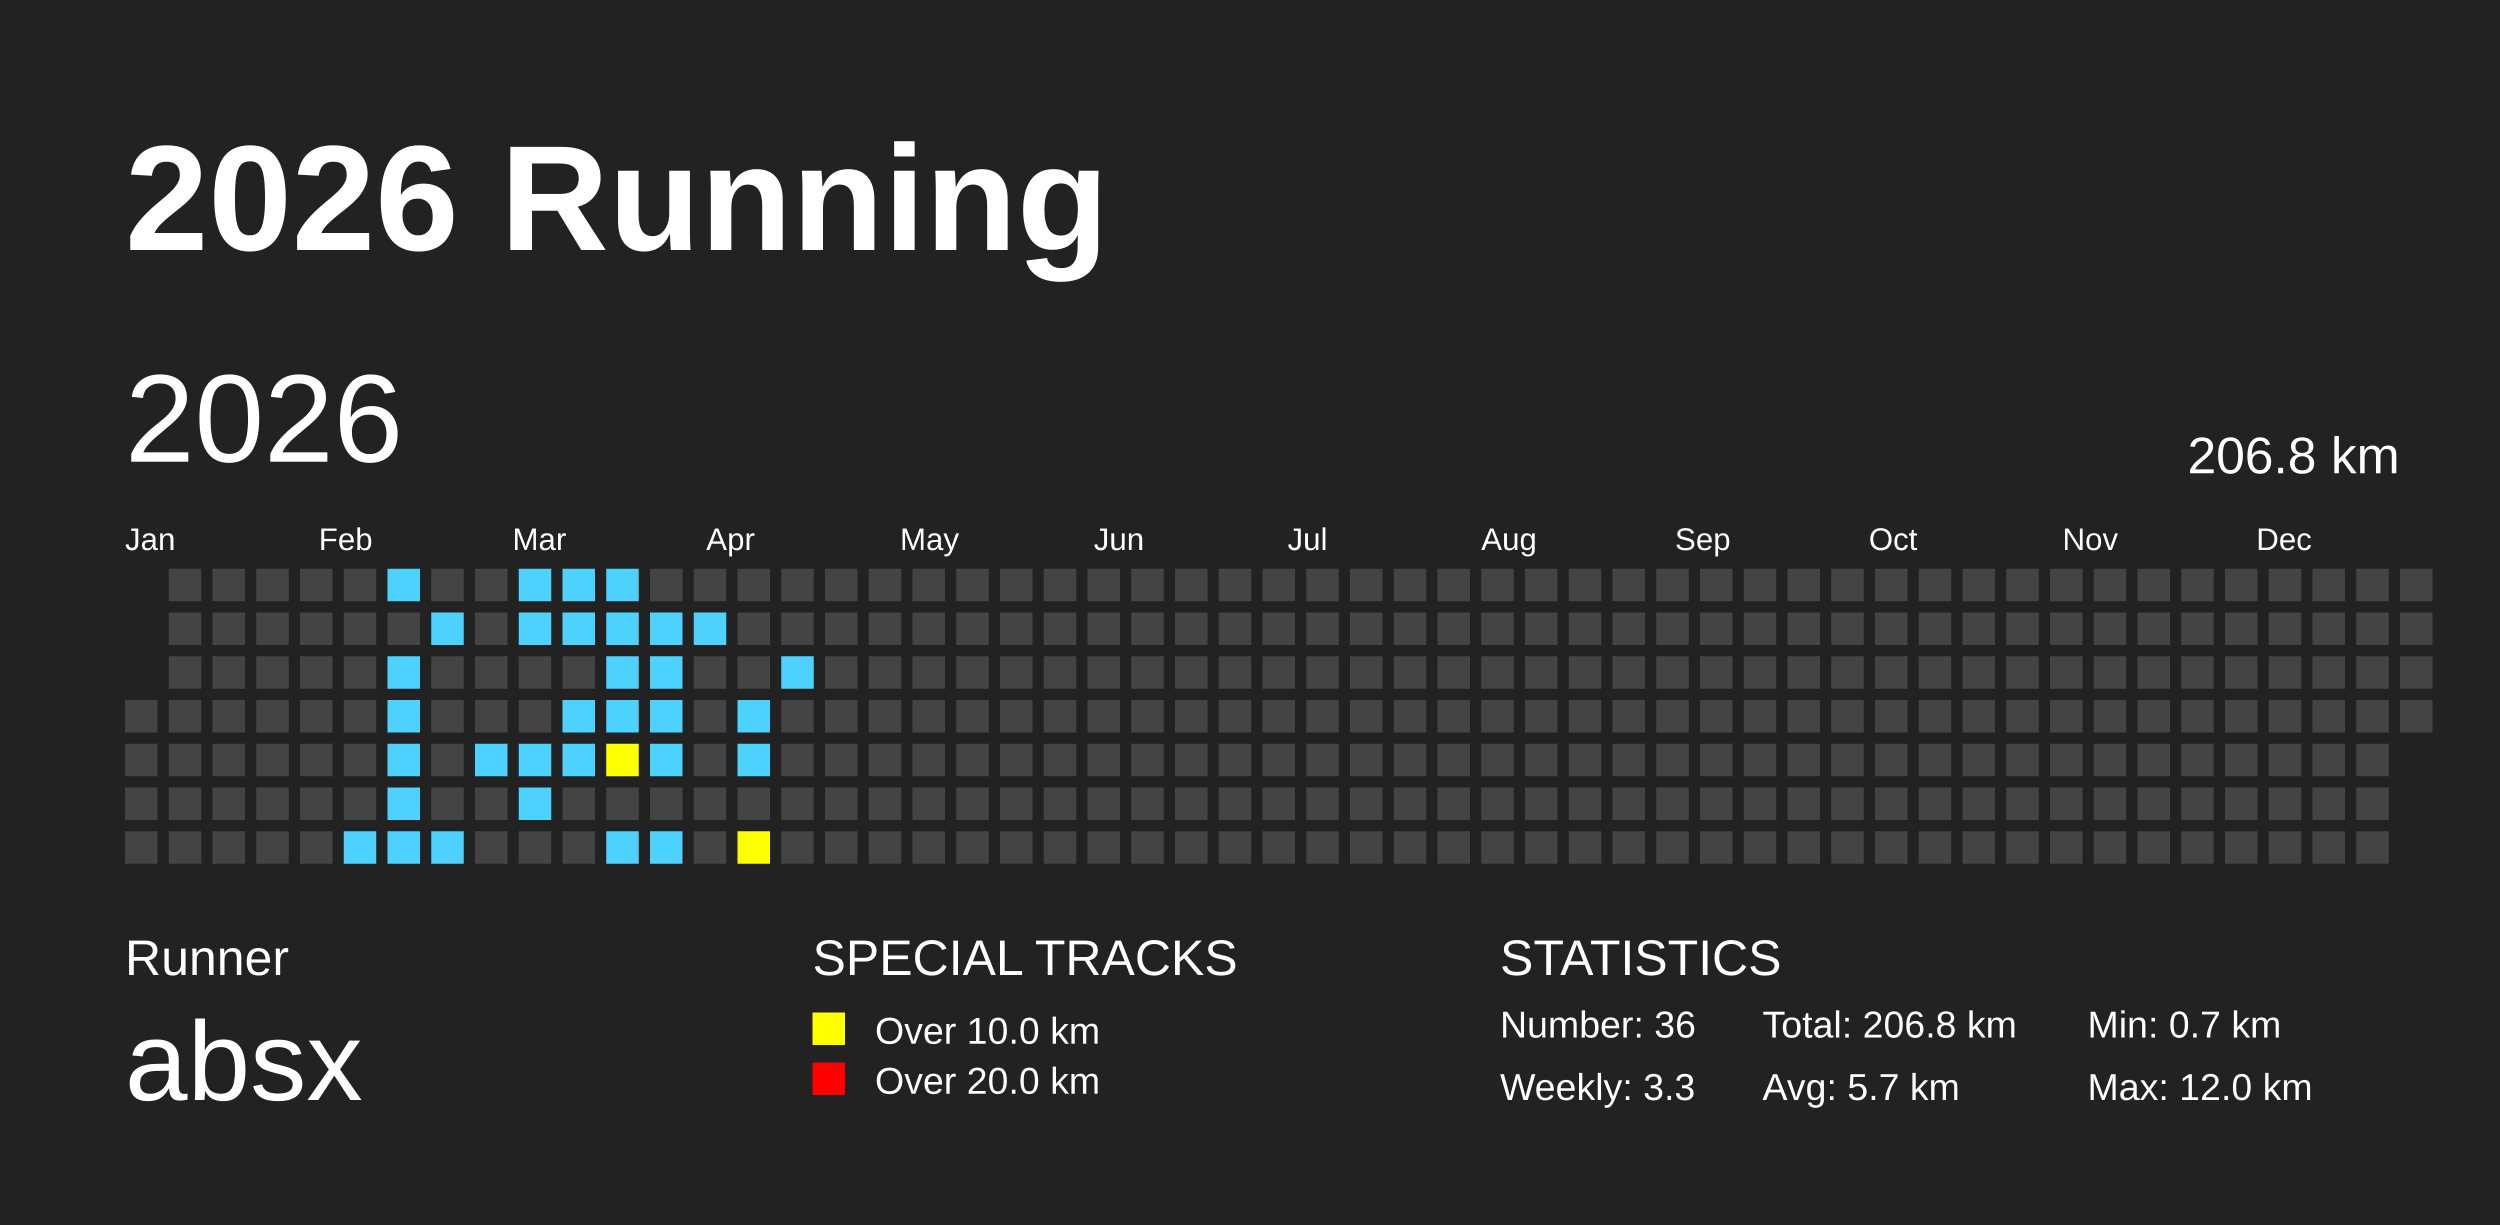
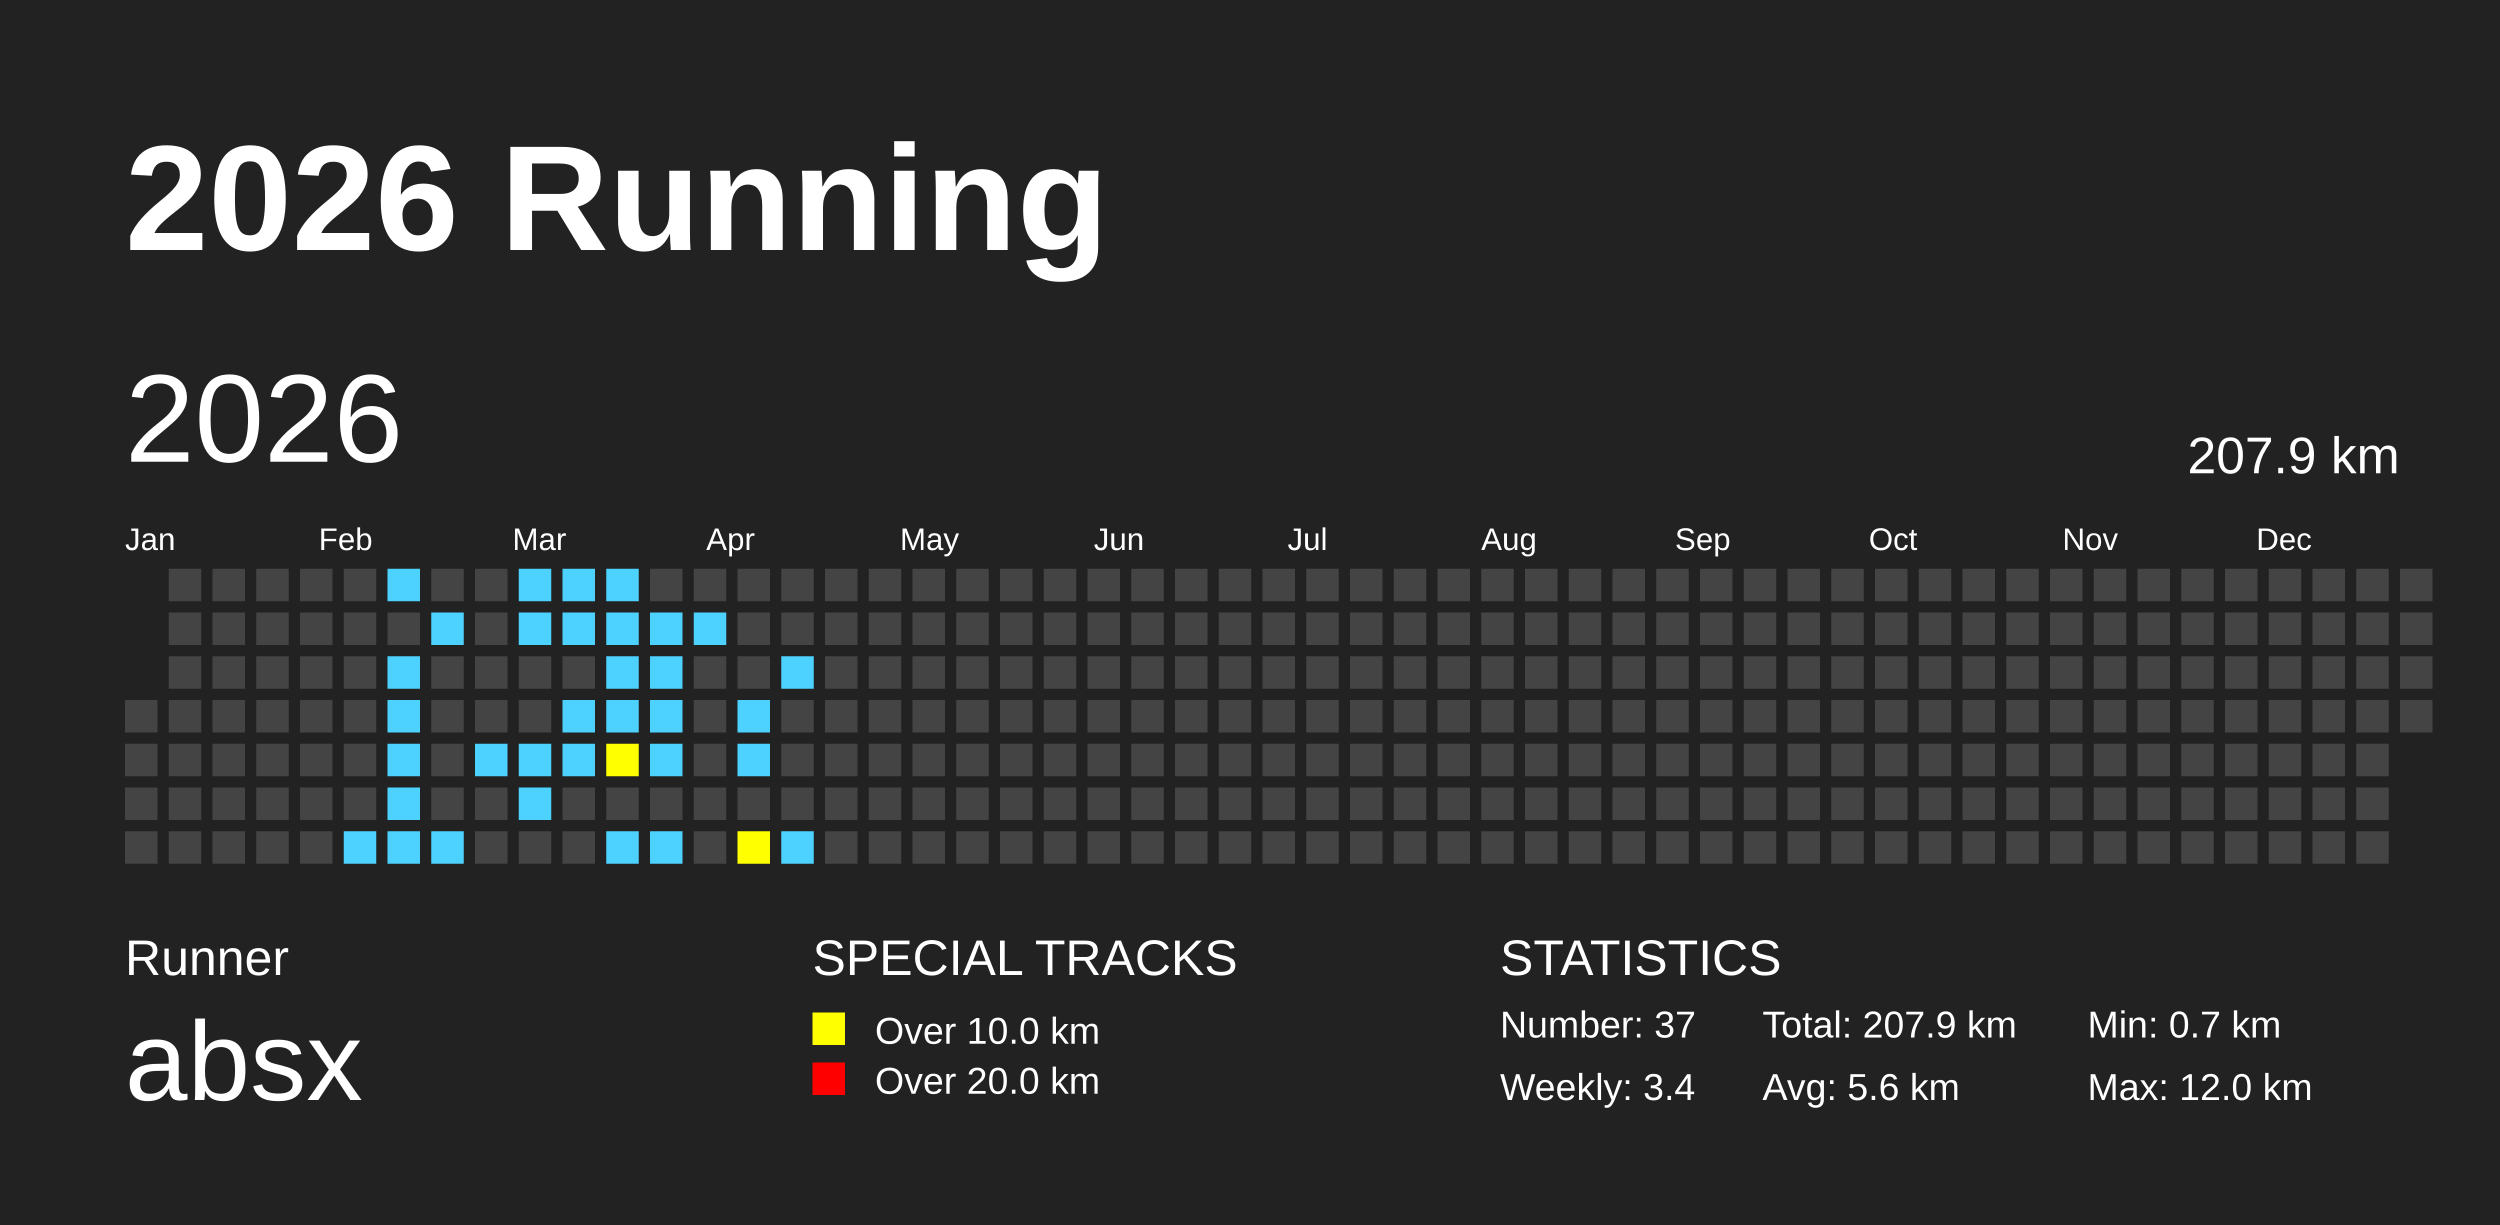
<svg xmlns="http://www.w3.org/2000/svg" baseProfile="full" height="98mm" version="1.1" viewBox="0,0,200,98" width="200mm">
  <defs />
  <rect fill="#222222" height="98" width="200" x="0" y="0" />
  <text fill="#FFFFFF" style="font-size:12px; font-family:Arial; font-weight:bold;" x="10" y="20">2026 Running</text>
  <text fill="#FFFFFF" style="font-size:4px; font-family:Arial" x="10" y="78">Runner</text>
  <text fill="#FFFFFF" style="font-size:9px; font-family:Arial" x="10" y="88">absx</text>
  <text fill="#FFFFFF" style="font-size:4px; font-family:Arial" x="65" y="78">SPECIAL TRACKS</text>
  <rect fill="yellow" height="2.6" width="2.6" x="65" y="81" />
  <text fill="#FFFFFF" style="font-size:3px; font-family:Arial" x="70" y="83.5">Over 10.0 km</text>
  <rect fill="red" height="2.6" width="2.6" x="65" y="85" />
  <text fill="#FFFFFF" style="font-size:3px; font-family:Arial" x="70" y="87.5">Over 20.0 km</text>
  <text fill="#FFFFFF" style="font-size:4px; font-family:Arial" x="120" y="78">STATISTICS</text>
-   <text fill="#FFFFFF" style="font-size:3px; font-family:Arial" x="120" y="83">Number: 36</text>
-   <text fill="#FFFFFF" style="font-size:3px; font-family:Arial" x="120" y="88">Weekly: 3.3</text>
-   <text fill="#FFFFFF" style="font-size:3px; font-family:Arial" x="141" y="83">Total: 206.8 km</text>
-   <text fill="#FFFFFF" style="font-size:3px; font-family:Arial" x="141" y="88">Avg: 5.7 km</text>
+   <text fill="#FFFFFF" style="font-size:3px; font-family:Arial" x="120" y="83">Number: 37</text>
+   <text fill="#FFFFFF" style="font-size:3px; font-family:Arial" x="120" y="88">Weekly: 3.4</text>
+   <text fill="#FFFFFF" style="font-size:3px; font-family:Arial" x="141" y="83">Total: 207.9 km</text>
+   <text fill="#FFFFFF" style="font-size:3px; font-family:Arial" x="141" y="88">Avg: 5.6 km</text>
  <text fill="#FFFFFF" style="font-size:3px; font-family:Arial" x="167" y="83">Min: 0.7 km</text>
  <text fill="#FFFFFF" style="font-size:3px; font-family:Arial" x="167" y="88">Max: 12.0 km</text>
  <text dominant-baseline="hanging" fill="#FFFFFF" style="font-size:10.0px; font-family:Arial;" x="10" y="30">2026</text>
-   <text dominant-baseline="hanging" fill="#FFFFFF" style="font-size:4.125px; font-family:Arial;" x="175" y="35">206.8 km</text>
+   <text dominant-baseline="hanging" fill="#FFFFFF" style="font-size:4.125px; font-family:Arial;" x="175" y="35">207.9 km</text>
  <text fill="#FFFFFF" style="font-size:2.5px; font-family:Arial" x="10.0" y="44">Jan</text>
  <text fill="#FFFFFF" style="font-size:2.5px; font-family:Arial" x="25.5" y="44">Feb</text>
  <text fill="#FFFFFF" style="font-size:2.5px; font-family:Arial" x="41.0" y="44">Mar</text>
  <text fill="#FFFFFF" style="font-size:2.5px; font-family:Arial" x="56.5" y="44">Apr</text>
  <text fill="#FFFFFF" style="font-size:2.5px; font-family:Arial" x="72.0" y="44">May</text>
  <text fill="#FFFFFF" style="font-size:2.5px; font-family:Arial" x="87.5" y="44">Jun</text>
  <text fill="#FFFFFF" style="font-size:2.5px; font-family:Arial" x="103.0" y="44">Jul</text>
  <text fill="#FFFFFF" style="font-size:2.5px; font-family:Arial" x="118.5" y="44">Aug</text>
  <text fill="#FFFFFF" style="font-size:2.5px; font-family:Arial" x="134.0" y="44">Sep</text>
  <text fill="#FFFFFF" style="font-size:2.5px; font-family:Arial" x="149.5" y="44">Oct</text>
  <text fill="#FFFFFF" style="font-size:2.5px; font-family:Arial" x="165.0" y="44">Nov</text>
  <text fill="#FFFFFF" style="font-size:2.5px; font-family:Arial" x="180.5" y="44">Dec</text>
  <rect fill="#444444" height="2.6" width="2.6" x="10.0" y="56.0" />
  <rect fill="#444444" height="2.6" width="2.6" x="10.0" y="59.5" />
  <rect fill="#444444" height="2.6" width="2.6" x="10.0" y="63.0" />
  <rect fill="#444444" height="2.6" width="2.6" x="10.0" y="66.5" />
  <rect fill="#444444" height="2.6" width="2.6" x="13.5" y="45.5" />
  <rect fill="#444444" height="2.6" width="2.6" x="13.5" y="49.0" />
  <rect fill="#444444" height="2.6" width="2.6" x="13.5" y="52.5" />
  <rect fill="#444444" height="2.6" width="2.6" x="13.5" y="56.0" />
  <rect fill="#444444" height="2.6" width="2.6" x="13.5" y="59.5" />
  <rect fill="#444444" height="2.6" width="2.6" x="13.5" y="63.0" />
  <rect fill="#444444" height="2.6" width="2.6" x="13.5" y="66.5" />
  <rect fill="#444444" height="2.6" width="2.6" x="17.0" y="45.5" />
  <rect fill="#444444" height="2.6" width="2.6" x="17.0" y="49.0" />
  <rect fill="#444444" height="2.6" width="2.6" x="17.0" y="52.5" />
  <rect fill="#444444" height="2.6" width="2.6" x="17.0" y="56.0" />
  <rect fill="#444444" height="2.6" width="2.6" x="17.0" y="59.5" />
  <rect fill="#444444" height="2.6" width="2.6" x="17.0" y="63.0" />
  <rect fill="#444444" height="2.6" width="2.6" x="17.0" y="66.5" />
  <rect fill="#444444" height="2.6" width="2.6" x="20.5" y="45.5" />
  <rect fill="#444444" height="2.6" width="2.6" x="20.5" y="49.0" />
  <rect fill="#444444" height="2.6" width="2.6" x="20.5" y="52.5" />
  <rect fill="#444444" height="2.6" width="2.6" x="20.5" y="56.0" />
  <rect fill="#444444" height="2.6" width="2.6" x="20.5" y="59.5" />
  <rect fill="#444444" height="2.6" width="2.6" x="20.5" y="63.0" />
  <rect fill="#444444" height="2.6" width="2.6" x="20.5" y="66.5" />
  <rect fill="#444444" height="2.6" width="2.6" x="24.0" y="45.5" />
  <rect fill="#444444" height="2.6" width="2.6" x="24.0" y="49.0" />
  <rect fill="#444444" height="2.6" width="2.6" x="24.0" y="52.5" />
  <rect fill="#444444" height="2.6" width="2.6" x="24.0" y="56.0" />
  <rect fill="#444444" height="2.6" width="2.6" x="24.0" y="59.5" />
  <rect fill="#444444" height="2.6" width="2.6" x="24.0" y="63.0" />
  <rect fill="#444444" height="2.6" width="2.6" x="24.0" y="66.5" />
  <rect fill="#444444" height="2.6" width="2.6" x="27.5" y="45.5" />
  <rect fill="#444444" height="2.6" width="2.6" x="27.5" y="49.0" />
  <rect fill="#444444" height="2.6" width="2.6" x="27.5" y="52.5" />
  <rect fill="#444444" height="2.6" width="2.6" x="27.5" y="56.0" />
  <rect fill="#444444" height="2.6" width="2.6" x="27.5" y="59.5" />
  <rect fill="#444444" height="2.6" width="2.6" x="27.5" y="63.0" />
  <rect fill="#4DD2FF" height="2.6" width="2.6" x="27.5" y="66.5" />
  <rect fill="#4DD2FF" height="2.6" width="2.6" x="31.0" y="45.5" />
  <rect fill="#444444" height="2.6" width="2.6" x="31.0" y="49.0" />
  <rect fill="#4DD2FF" height="2.6" width="2.6" x="31.0" y="52.5" />
  <rect fill="#4DD2FF" height="2.6" width="2.6" x="31.0" y="56.0" />
  <rect fill="#4DD2FF" height="2.6" width="2.6" x="31.0" y="59.5" />
  <rect fill="#4DD2FF" height="2.6" width="2.6" x="31.0" y="63.0" />
  <rect fill="#4DD2FF" height="2.6" width="2.6" x="31.0" y="66.5" />
  <rect fill="#444444" height="2.6" width="2.6" x="34.5" y="45.5" />
  <rect fill="#4DD2FF" height="2.6" width="2.6" x="34.5" y="49.0" />
  <rect fill="#444444" height="2.6" width="2.6" x="34.5" y="52.5" />
  <rect fill="#444444" height="2.6" width="2.6" x="34.5" y="56.0" />
  <rect fill="#444444" height="2.6" width="2.6" x="34.5" y="59.5" />
  <rect fill="#444444" height="2.6" width="2.6" x="34.5" y="63.0" />
  <rect fill="#4DD2FF" height="2.6" width="2.6" x="34.5" y="66.5" />
  <rect fill="#444444" height="2.6" width="2.6" x="38.0" y="45.5" />
  <rect fill="#444444" height="2.6" width="2.6" x="38.0" y="49.0" />
  <rect fill="#444444" height="2.6" width="2.6" x="38.0" y="52.5" />
  <rect fill="#444444" height="2.6" width="2.6" x="38.0" y="56.0" />
  <rect fill="#4DD2FF" height="2.6" width="2.6" x="38.0" y="59.5" />
  <rect fill="#444444" height="2.6" width="2.6" x="38.0" y="63.0" />
  <rect fill="#444444" height="2.6" width="2.6" x="38.0" y="66.5" />
  <rect fill="#4DD2FF" height="2.6" width="2.6" x="41.5" y="45.5" />
  <rect fill="#4DD2FF" height="2.6" width="2.6" x="41.5" y="49.0" />
  <rect fill="#444444" height="2.6" width="2.6" x="41.5" y="52.5" />
  <rect fill="#444444" height="2.6" width="2.6" x="41.5" y="56.0" />
  <rect fill="#4DD2FF" height="2.6" width="2.6" x="41.5" y="59.5" />
  <rect fill="#4DD2FF" height="2.6" width="2.6" x="41.5" y="63.0" />
  <rect fill="#444444" height="2.6" width="2.6" x="41.5" y="66.5" />
  <rect fill="#4DD2FF" height="2.6" width="2.6" x="45.0" y="45.5" />
  <rect fill="#4DD2FF" height="2.6" width="2.6" x="45.0" y="49.0" />
  <rect fill="#444444" height="2.6" width="2.6" x="45.0" y="52.5" />
  <rect fill="#4DD2FF" height="2.6" width="2.6" x="45.0" y="56.0" />
  <rect fill="#4DD2FF" height="2.6" width="2.6" x="45.0" y="59.5" />
  <rect fill="#444444" height="2.6" width="2.6" x="45.0" y="63.0" />
  <rect fill="#444444" height="2.6" width="2.6" x="45.0" y="66.5" />
  <rect fill="#4DD2FF" height="2.6" width="2.6" x="48.5" y="45.5" />
  <rect fill="#4DD2FF" height="2.6" width="2.6" x="48.5" y="49.0" />
  <rect fill="#4DD2FF" height="2.6" width="2.6" x="48.5" y="52.5" />
  <rect fill="#4DD2FF" height="2.6" width="2.6" x="48.5" y="56.0" />
  <rect fill="yellow" height="2.6" width="2.6" x="48.5" y="59.5" />
  <rect fill="#444444" height="2.6" width="2.6" x="48.5" y="63.0" />
  <rect fill="#4DD2FF" height="2.6" width="2.6" x="48.5" y="66.5" />
  <rect fill="#444444" height="2.6" width="2.6" x="52.0" y="45.5" />
  <rect fill="#4DD2FF" height="2.6" width="2.6" x="52.0" y="49.0" />
  <rect fill="#4DD2FF" height="2.6" width="2.6" x="52.0" y="52.5" />
  <rect fill="#4DD2FF" height="2.6" width="2.6" x="52.0" y="56.0" />
  <rect fill="#4DD2FF" height="2.6" width="2.6" x="52.0" y="59.5" />
  <rect fill="#444444" height="2.6" width="2.6" x="52.0" y="63.0" />
  <rect fill="#4DD2FF" height="2.6" width="2.6" x="52.0" y="66.5" />
  <rect fill="#444444" height="2.6" width="2.6" x="55.5" y="45.5" />
  <rect fill="#4DD2FF" height="2.6" width="2.6" x="55.5" y="49.0" />
  <rect fill="#444444" height="2.6" width="2.6" x="55.5" y="52.5" />
  <rect fill="#444444" height="2.6" width="2.6" x="55.5" y="56.0" />
  <rect fill="#444444" height="2.6" width="2.6" x="55.5" y="59.5" />
  <rect fill="#444444" height="2.6" width="2.6" x="55.5" y="63.0" />
  <rect fill="#444444" height="2.6" width="2.6" x="55.5" y="66.5" />
  <rect fill="#444444" height="2.6" width="2.6" x="59.0" y="45.5" />
  <rect fill="#444444" height="2.6" width="2.6" x="59.0" y="49.0" />
  <rect fill="#444444" height="2.6" width="2.6" x="59.0" y="52.5" />
  <rect fill="#4DD2FF" height="2.6" width="2.6" x="59.0" y="56.0" />
  <rect fill="#4DD2FF" height="2.6" width="2.6" x="59.0" y="59.5" />
  <rect fill="#444444" height="2.6" width="2.6" x="59.0" y="63.0" />
  <rect fill="yellow" height="2.6" width="2.6" x="59.0" y="66.5" />
  <rect fill="#444444" height="2.6" width="2.6" x="62.5" y="45.5" />
  <rect fill="#444444" height="2.6" width="2.6" x="62.5" y="49.0" />
  <rect fill="#4DD2FF" height="2.6" width="2.6" x="62.5" y="52.5" />
  <rect fill="#444444" height="2.6" width="2.6" x="62.5" y="56.0" />
  <rect fill="#444444" height="2.6" width="2.6" x="62.5" y="59.5" />
  <rect fill="#444444" height="2.6" width="2.6" x="62.5" y="63.0" />
-   <rect fill="#444444" height="2.6" width="2.6" x="62.5" y="66.5" />
+   <rect fill="#4DD2FF" height="2.6" width="2.6" x="62.5" y="66.5" />
  <rect fill="#444444" height="2.6" width="2.6" x="66.0" y="45.5" />
  <rect fill="#444444" height="2.6" width="2.6" x="66.0" y="49.0" />
  <rect fill="#444444" height="2.6" width="2.6" x="66.0" y="52.5" />
  <rect fill="#444444" height="2.6" width="2.6" x="66.0" y="56.0" />
  <rect fill="#444444" height="2.6" width="2.6" x="66.0" y="59.5" />
  <rect fill="#444444" height="2.6" width="2.6" x="66.0" y="63.0" />
  <rect fill="#444444" height="2.6" width="2.6" x="66.0" y="66.5" />
  <rect fill="#444444" height="2.6" width="2.6" x="69.5" y="45.5" />
  <rect fill="#444444" height="2.6" width="2.6" x="69.5" y="49.0" />
  <rect fill="#444444" height="2.6" width="2.6" x="69.5" y="52.5" />
  <rect fill="#444444" height="2.6" width="2.6" x="69.5" y="56.0" />
  <rect fill="#444444" height="2.6" width="2.6" x="69.5" y="59.5" />
  <rect fill="#444444" height="2.6" width="2.6" x="69.5" y="63.0" />
  <rect fill="#444444" height="2.6" width="2.6" x="69.5" y="66.5" />
  <rect fill="#444444" height="2.6" width="2.6" x="73.0" y="45.5" />
  <rect fill="#444444" height="2.6" width="2.6" x="73.0" y="49.0" />
  <rect fill="#444444" height="2.6" width="2.6" x="73.0" y="52.5" />
  <rect fill="#444444" height="2.6" width="2.6" x="73.0" y="56.0" />
  <rect fill="#444444" height="2.6" width="2.6" x="73.0" y="59.5" />
  <rect fill="#444444" height="2.6" width="2.6" x="73.0" y="63.0" />
  <rect fill="#444444" height="2.6" width="2.6" x="73.0" y="66.5" />
  <rect fill="#444444" height="2.6" width="2.6" x="76.5" y="45.5" />
  <rect fill="#444444" height="2.6" width="2.6" x="76.5" y="49.0" />
  <rect fill="#444444" height="2.6" width="2.6" x="76.5" y="52.5" />
  <rect fill="#444444" height="2.6" width="2.6" x="76.5" y="56.0" />
  <rect fill="#444444" height="2.6" width="2.6" x="76.5" y="59.5" />
  <rect fill="#444444" height="2.6" width="2.6" x="76.5" y="63.0" />
  <rect fill="#444444" height="2.6" width="2.6" x="76.5" y="66.5" />
  <rect fill="#444444" height="2.6" width="2.6" x="80.0" y="45.5" />
  <rect fill="#444444" height="2.6" width="2.6" x="80.0" y="49.0" />
  <rect fill="#444444" height="2.6" width="2.6" x="80.0" y="52.5" />
  <rect fill="#444444" height="2.6" width="2.6" x="80.0" y="56.0" />
  <rect fill="#444444" height="2.6" width="2.6" x="80.0" y="59.5" />
  <rect fill="#444444" height="2.6" width="2.6" x="80.0" y="63.0" />
  <rect fill="#444444" height="2.6" width="2.6" x="80.0" y="66.5" />
  <rect fill="#444444" height="2.6" width="2.6" x="83.5" y="45.5" />
  <rect fill="#444444" height="2.6" width="2.6" x="83.5" y="49.0" />
  <rect fill="#444444" height="2.6" width="2.6" x="83.5" y="52.5" />
  <rect fill="#444444" height="2.6" width="2.6" x="83.5" y="56.0" />
  <rect fill="#444444" height="2.6" width="2.6" x="83.5" y="59.5" />
  <rect fill="#444444" height="2.6" width="2.6" x="83.5" y="63.0" />
  <rect fill="#444444" height="2.6" width="2.6" x="83.5" y="66.5" />
  <rect fill="#444444" height="2.6" width="2.6" x="87.0" y="45.5" />
  <rect fill="#444444" height="2.6" width="2.6" x="87.0" y="49.0" />
  <rect fill="#444444" height="2.6" width="2.6" x="87.0" y="52.5" />
  <rect fill="#444444" height="2.6" width="2.6" x="87.0" y="56.0" />
  <rect fill="#444444" height="2.6" width="2.6" x="87.0" y="59.5" />
  <rect fill="#444444" height="2.6" width="2.6" x="87.0" y="63.0" />
  <rect fill="#444444" height="2.6" width="2.6" x="87.0" y="66.5" />
  <rect fill="#444444" height="2.6" width="2.6" x="90.5" y="45.5" />
  <rect fill="#444444" height="2.6" width="2.6" x="90.5" y="49.0" />
  <rect fill="#444444" height="2.6" width="2.6" x="90.5" y="52.5" />
  <rect fill="#444444" height="2.6" width="2.6" x="90.5" y="56.0" />
  <rect fill="#444444" height="2.6" width="2.6" x="90.5" y="59.5" />
  <rect fill="#444444" height="2.6" width="2.6" x="90.5" y="63.0" />
  <rect fill="#444444" height="2.6" width="2.6" x="90.5" y="66.5" />
  <rect fill="#444444" height="2.6" width="2.6" x="94.0" y="45.5" />
  <rect fill="#444444" height="2.6" width="2.6" x="94.0" y="49.0" />
  <rect fill="#444444" height="2.6" width="2.6" x="94.0" y="52.5" />
  <rect fill="#444444" height="2.6" width="2.6" x="94.0" y="56.0" />
  <rect fill="#444444" height="2.6" width="2.6" x="94.0" y="59.5" />
  <rect fill="#444444" height="2.6" width="2.6" x="94.0" y="63.0" />
  <rect fill="#444444" height="2.6" width="2.6" x="94.0" y="66.5" />
  <rect fill="#444444" height="2.6" width="2.6" x="97.5" y="45.5" />
  <rect fill="#444444" height="2.6" width="2.6" x="97.5" y="49.0" />
  <rect fill="#444444" height="2.6" width="2.6" x="97.5" y="52.5" />
  <rect fill="#444444" height="2.6" width="2.6" x="97.5" y="56.0" />
  <rect fill="#444444" height="2.6" width="2.6" x="97.5" y="59.5" />
  <rect fill="#444444" height="2.6" width="2.6" x="97.5" y="63.0" />
  <rect fill="#444444" height="2.6" width="2.6" x="97.5" y="66.5" />
  <rect fill="#444444" height="2.6" width="2.6" x="101.0" y="45.5" />
  <rect fill="#444444" height="2.6" width="2.6" x="101.0" y="49.0" />
  <rect fill="#444444" height="2.6" width="2.6" x="101.0" y="52.5" />
  <rect fill="#444444" height="2.6" width="2.6" x="101.0" y="56.0" />
  <rect fill="#444444" height="2.6" width="2.6" x="101.0" y="59.5" />
  <rect fill="#444444" height="2.6" width="2.6" x="101.0" y="63.0" />
  <rect fill="#444444" height="2.6" width="2.6" x="101.0" y="66.5" />
  <rect fill="#444444" height="2.6" width="2.6" x="104.5" y="45.5" />
  <rect fill="#444444" height="2.6" width="2.6" x="104.5" y="49.0" />
  <rect fill="#444444" height="2.6" width="2.6" x="104.5" y="52.5" />
  <rect fill="#444444" height="2.6" width="2.6" x="104.5" y="56.0" />
  <rect fill="#444444" height="2.6" width="2.6" x="104.5" y="59.5" />
  <rect fill="#444444" height="2.6" width="2.6" x="104.5" y="63.0" />
  <rect fill="#444444" height="2.6" width="2.6" x="104.5" y="66.5" />
  <rect fill="#444444" height="2.6" width="2.6" x="108.0" y="45.5" />
  <rect fill="#444444" height="2.6" width="2.6" x="108.0" y="49.0" />
  <rect fill="#444444" height="2.6" width="2.6" x="108.0" y="52.5" />
  <rect fill="#444444" height="2.6" width="2.6" x="108.0" y="56.0" />
  <rect fill="#444444" height="2.6" width="2.6" x="108.0" y="59.5" />
  <rect fill="#444444" height="2.6" width="2.6" x="108.0" y="63.0" />
  <rect fill="#444444" height="2.6" width="2.6" x="108.0" y="66.5" />
  <rect fill="#444444" height="2.6" width="2.6" x="111.5" y="45.5" />
  <rect fill="#444444" height="2.6" width="2.6" x="111.5" y="49.0" />
  <rect fill="#444444" height="2.6" width="2.6" x="111.5" y="52.5" />
  <rect fill="#444444" height="2.6" width="2.6" x="111.5" y="56.0" />
  <rect fill="#444444" height="2.6" width="2.6" x="111.5" y="59.5" />
  <rect fill="#444444" height="2.6" width="2.6" x="111.5" y="63.0" />
  <rect fill="#444444" height="2.6" width="2.6" x="111.5" y="66.5" />
  <rect fill="#444444" height="2.6" width="2.6" x="115.0" y="45.5" />
  <rect fill="#444444" height="2.6" width="2.6" x="115.0" y="49.0" />
  <rect fill="#444444" height="2.6" width="2.6" x="115.0" y="52.5" />
  <rect fill="#444444" height="2.6" width="2.6" x="115.0" y="56.0" />
  <rect fill="#444444" height="2.6" width="2.6" x="115.0" y="59.5" />
  <rect fill="#444444" height="2.6" width="2.6" x="115.0" y="63.0" />
  <rect fill="#444444" height="2.6" width="2.6" x="115.0" y="66.5" />
  <rect fill="#444444" height="2.6" width="2.6" x="118.5" y="45.5" />
  <rect fill="#444444" height="2.6" width="2.6" x="118.5" y="49.0" />
  <rect fill="#444444" height="2.6" width="2.6" x="118.5" y="52.5" />
  <rect fill="#444444" height="2.6" width="2.6" x="118.5" y="56.0" />
  <rect fill="#444444" height="2.6" width="2.6" x="118.5" y="59.5" />
  <rect fill="#444444" height="2.6" width="2.6" x="118.5" y="63.0" />
  <rect fill="#444444" height="2.6" width="2.6" x="118.5" y="66.5" />
  <rect fill="#444444" height="2.6" width="2.6" x="122.0" y="45.5" />
  <rect fill="#444444" height="2.6" width="2.6" x="122.0" y="49.0" />
  <rect fill="#444444" height="2.6" width="2.6" x="122.0" y="52.5" />
  <rect fill="#444444" height="2.6" width="2.6" x="122.0" y="56.0" />
  <rect fill="#444444" height="2.6" width="2.6" x="122.0" y="59.5" />
  <rect fill="#444444" height="2.6" width="2.6" x="122.0" y="63.0" />
  <rect fill="#444444" height="2.6" width="2.6" x="122.0" y="66.5" />
  <rect fill="#444444" height="2.6" width="2.6" x="125.5" y="45.5" />
  <rect fill="#444444" height="2.6" width="2.6" x="125.5" y="49.0" />
  <rect fill="#444444" height="2.6" width="2.6" x="125.5" y="52.5" />
  <rect fill="#444444" height="2.6" width="2.6" x="125.5" y="56.0" />
  <rect fill="#444444" height="2.6" width="2.6" x="125.5" y="59.5" />
  <rect fill="#444444" height="2.6" width="2.6" x="125.5" y="63.0" />
  <rect fill="#444444" height="2.6" width="2.6" x="125.5" y="66.5" />
  <rect fill="#444444" height="2.6" width="2.6" x="129.0" y="45.5" />
  <rect fill="#444444" height="2.6" width="2.6" x="129.0" y="49.0" />
  <rect fill="#444444" height="2.6" width="2.6" x="129.0" y="52.5" />
  <rect fill="#444444" height="2.6" width="2.6" x="129.0" y="56.0" />
  <rect fill="#444444" height="2.6" width="2.6" x="129.0" y="59.5" />
  <rect fill="#444444" height="2.6" width="2.6" x="129.0" y="63.0" />
  <rect fill="#444444" height="2.6" width="2.6" x="129.0" y="66.5" />
  <rect fill="#444444" height="2.6" width="2.6" x="132.5" y="45.5" />
  <rect fill="#444444" height="2.6" width="2.6" x="132.5" y="49.0" />
  <rect fill="#444444" height="2.6" width="2.6" x="132.5" y="52.5" />
  <rect fill="#444444" height="2.6" width="2.6" x="132.5" y="56.0" />
  <rect fill="#444444" height="2.6" width="2.6" x="132.5" y="59.5" />
  <rect fill="#444444" height="2.6" width="2.6" x="132.5" y="63.0" />
  <rect fill="#444444" height="2.6" width="2.6" x="132.5" y="66.5" />
  <rect fill="#444444" height="2.6" width="2.6" x="136.0" y="45.5" />
  <rect fill="#444444" height="2.6" width="2.6" x="136.0" y="49.0" />
  <rect fill="#444444" height="2.6" width="2.6" x="136.0" y="52.5" />
  <rect fill="#444444" height="2.6" width="2.6" x="136.0" y="56.0" />
  <rect fill="#444444" height="2.6" width="2.6" x="136.0" y="59.5" />
  <rect fill="#444444" height="2.6" width="2.6" x="136.0" y="63.0" />
  <rect fill="#444444" height="2.6" width="2.6" x="136.0" y="66.5" />
  <rect fill="#444444" height="2.6" width="2.6" x="139.5" y="45.5" />
  <rect fill="#444444" height="2.6" width="2.6" x="139.5" y="49.0" />
  <rect fill="#444444" height="2.6" width="2.6" x="139.5" y="52.5" />
  <rect fill="#444444" height="2.6" width="2.6" x="139.5" y="56.0" />
  <rect fill="#444444" height="2.6" width="2.6" x="139.5" y="59.5" />
  <rect fill="#444444" height="2.6" width="2.6" x="139.5" y="63.0" />
  <rect fill="#444444" height="2.6" width="2.6" x="139.5" y="66.5" />
  <rect fill="#444444" height="2.6" width="2.6" x="143.0" y="45.5" />
  <rect fill="#444444" height="2.6" width="2.6" x="143.0" y="49.0" />
  <rect fill="#444444" height="2.6" width="2.6" x="143.0" y="52.5" />
  <rect fill="#444444" height="2.6" width="2.6" x="143.0" y="56.0" />
  <rect fill="#444444" height="2.6" width="2.6" x="143.0" y="59.5" />
  <rect fill="#444444" height="2.6" width="2.6" x="143.0" y="63.0" />
  <rect fill="#444444" height="2.6" width="2.6" x="143.0" y="66.5" />
  <rect fill="#444444" height="2.6" width="2.6" x="146.5" y="45.5" />
  <rect fill="#444444" height="2.6" width="2.6" x="146.5" y="49.0" />
  <rect fill="#444444" height="2.6" width="2.6" x="146.5" y="52.5" />
  <rect fill="#444444" height="2.6" width="2.6" x="146.5" y="56.0" />
  <rect fill="#444444" height="2.6" width="2.6" x="146.5" y="59.5" />
  <rect fill="#444444" height="2.6" width="2.6" x="146.5" y="63.0" />
  <rect fill="#444444" height="2.6" width="2.6" x="146.5" y="66.5" />
  <rect fill="#444444" height="2.6" width="2.6" x="150.0" y="45.5" />
  <rect fill="#444444" height="2.6" width="2.6" x="150.0" y="49.0" />
  <rect fill="#444444" height="2.6" width="2.6" x="150.0" y="52.5" />
  <rect fill="#444444" height="2.6" width="2.6" x="150.0" y="56.0" />
  <rect fill="#444444" height="2.6" width="2.6" x="150.0" y="59.5" />
  <rect fill="#444444" height="2.6" width="2.6" x="150.0" y="63.0" />
  <rect fill="#444444" height="2.6" width="2.6" x="150.0" y="66.5" />
  <rect fill="#444444" height="2.6" width="2.6" x="153.5" y="45.5" />
  <rect fill="#444444" height="2.6" width="2.6" x="153.5" y="49.0" />
  <rect fill="#444444" height="2.6" width="2.6" x="153.5" y="52.5" />
  <rect fill="#444444" height="2.6" width="2.6" x="153.5" y="56.0" />
  <rect fill="#444444" height="2.6" width="2.6" x="153.5" y="59.5" />
  <rect fill="#444444" height="2.6" width="2.6" x="153.5" y="63.0" />
  <rect fill="#444444" height="2.6" width="2.6" x="153.5" y="66.5" />
  <rect fill="#444444" height="2.6" width="2.6" x="157.0" y="45.5" />
  <rect fill="#444444" height="2.6" width="2.6" x="157.0" y="49.0" />
  <rect fill="#444444" height="2.6" width="2.6" x="157.0" y="52.5" />
  <rect fill="#444444" height="2.6" width="2.6" x="157.0" y="56.0" />
  <rect fill="#444444" height="2.6" width="2.6" x="157.0" y="59.5" />
  <rect fill="#444444" height="2.6" width="2.6" x="157.0" y="63.0" />
  <rect fill="#444444" height="2.6" width="2.6" x="157.0" y="66.5" />
  <rect fill="#444444" height="2.6" width="2.6" x="160.5" y="45.5" />
  <rect fill="#444444" height="2.6" width="2.6" x="160.5" y="49.0" />
  <rect fill="#444444" height="2.6" width="2.6" x="160.5" y="52.5" />
  <rect fill="#444444" height="2.6" width="2.6" x="160.5" y="56.0" />
  <rect fill="#444444" height="2.6" width="2.6" x="160.5" y="59.5" />
  <rect fill="#444444" height="2.6" width="2.6" x="160.5" y="63.0" />
  <rect fill="#444444" height="2.6" width="2.6" x="160.5" y="66.5" />
  <rect fill="#444444" height="2.6" width="2.6" x="164.0" y="45.5" />
  <rect fill="#444444" height="2.6" width="2.6" x="164.0" y="49.0" />
  <rect fill="#444444" height="2.6" width="2.6" x="164.0" y="52.5" />
  <rect fill="#444444" height="2.6" width="2.6" x="164.0" y="56.0" />
  <rect fill="#444444" height="2.6" width="2.6" x="164.0" y="59.5" />
  <rect fill="#444444" height="2.6" width="2.6" x="164.0" y="63.0" />
  <rect fill="#444444" height="2.6" width="2.6" x="164.0" y="66.5" />
  <rect fill="#444444" height="2.6" width="2.6" x="167.5" y="45.5" />
  <rect fill="#444444" height="2.6" width="2.6" x="167.5" y="49.0" />
  <rect fill="#444444" height="2.6" width="2.6" x="167.5" y="52.5" />
  <rect fill="#444444" height="2.6" width="2.6" x="167.5" y="56.0" />
  <rect fill="#444444" height="2.6" width="2.6" x="167.5" y="59.5" />
  <rect fill="#444444" height="2.6" width="2.6" x="167.5" y="63.0" />
  <rect fill="#444444" height="2.6" width="2.6" x="167.5" y="66.5" />
  <rect fill="#444444" height="2.6" width="2.6" x="171.0" y="45.5" />
  <rect fill="#444444" height="2.6" width="2.6" x="171.0" y="49.0" />
  <rect fill="#444444" height="2.6" width="2.6" x="171.0" y="52.5" />
  <rect fill="#444444" height="2.6" width="2.6" x="171.0" y="56.0" />
  <rect fill="#444444" height="2.6" width="2.6" x="171.0" y="59.5" />
  <rect fill="#444444" height="2.6" width="2.6" x="171.0" y="63.0" />
  <rect fill="#444444" height="2.6" width="2.6" x="171.0" y="66.5" />
  <rect fill="#444444" height="2.6" width="2.6" x="174.5" y="45.5" />
  <rect fill="#444444" height="2.6" width="2.6" x="174.5" y="49.0" />
  <rect fill="#444444" height="2.6" width="2.6" x="174.5" y="52.5" />
  <rect fill="#444444" height="2.6" width="2.6" x="174.5" y="56.0" />
  <rect fill="#444444" height="2.6" width="2.6" x="174.5" y="59.5" />
  <rect fill="#444444" height="2.6" width="2.6" x="174.5" y="63.0" />
  <rect fill="#444444" height="2.6" width="2.6" x="174.5" y="66.5" />
  <rect fill="#444444" height="2.6" width="2.6" x="178.0" y="45.5" />
  <rect fill="#444444" height="2.6" width="2.6" x="178.0" y="49.0" />
  <rect fill="#444444" height="2.6" width="2.6" x="178.0" y="52.5" />
  <rect fill="#444444" height="2.6" width="2.6" x="178.0" y="56.0" />
  <rect fill="#444444" height="2.6" width="2.6" x="178.0" y="59.5" />
  <rect fill="#444444" height="2.6" width="2.6" x="178.0" y="63.0" />
  <rect fill="#444444" height="2.6" width="2.6" x="178.0" y="66.5" />
  <rect fill="#444444" height="2.6" width="2.6" x="181.5" y="45.5" />
  <rect fill="#444444" height="2.6" width="2.6" x="181.5" y="49.0" />
  <rect fill="#444444" height="2.6" width="2.6" x="181.5" y="52.5" />
  <rect fill="#444444" height="2.6" width="2.6" x="181.5" y="56.0" />
  <rect fill="#444444" height="2.6" width="2.6" x="181.5" y="59.5" />
  <rect fill="#444444" height="2.6" width="2.6" x="181.5" y="63.0" />
  <rect fill="#444444" height="2.6" width="2.6" x="181.5" y="66.5" />
  <rect fill="#444444" height="2.6" width="2.6" x="185.0" y="45.5" />
  <rect fill="#444444" height="2.6" width="2.6" x="185.0" y="49.0" />
  <rect fill="#444444" height="2.6" width="2.6" x="185.0" y="52.5" />
  <rect fill="#444444" height="2.6" width="2.6" x="185.0" y="56.0" />
  <rect fill="#444444" height="2.6" width="2.6" x="185.0" y="59.5" />
  <rect fill="#444444" height="2.6" width="2.6" x="185.0" y="63.0" />
  <rect fill="#444444" height="2.6" width="2.6" x="185.0" y="66.5" />
  <rect fill="#444444" height="2.6" width="2.6" x="188.5" y="45.5" />
  <rect fill="#444444" height="2.6" width="2.6" x="188.5" y="49.0" />
  <rect fill="#444444" height="2.6" width="2.6" x="188.5" y="52.5" />
  <rect fill="#444444" height="2.6" width="2.6" x="188.5" y="56.0" />
  <rect fill="#444444" height="2.6" width="2.6" x="188.5" y="59.5" />
  <rect fill="#444444" height="2.6" width="2.6" x="188.5" y="63.0" />
  <rect fill="#444444" height="2.6" width="2.6" x="188.5" y="66.5" />
  <rect fill="#444444" height="2.6" width="2.6" x="192.0" y="45.5" />
  <rect fill="#444444" height="2.6" width="2.6" x="192.0" y="49.0" />
  <rect fill="#444444" height="2.6" width="2.6" x="192.0" y="52.5" />
  <rect fill="#444444" height="2.6" width="2.6" x="192.0" y="56.0" />
</svg>
